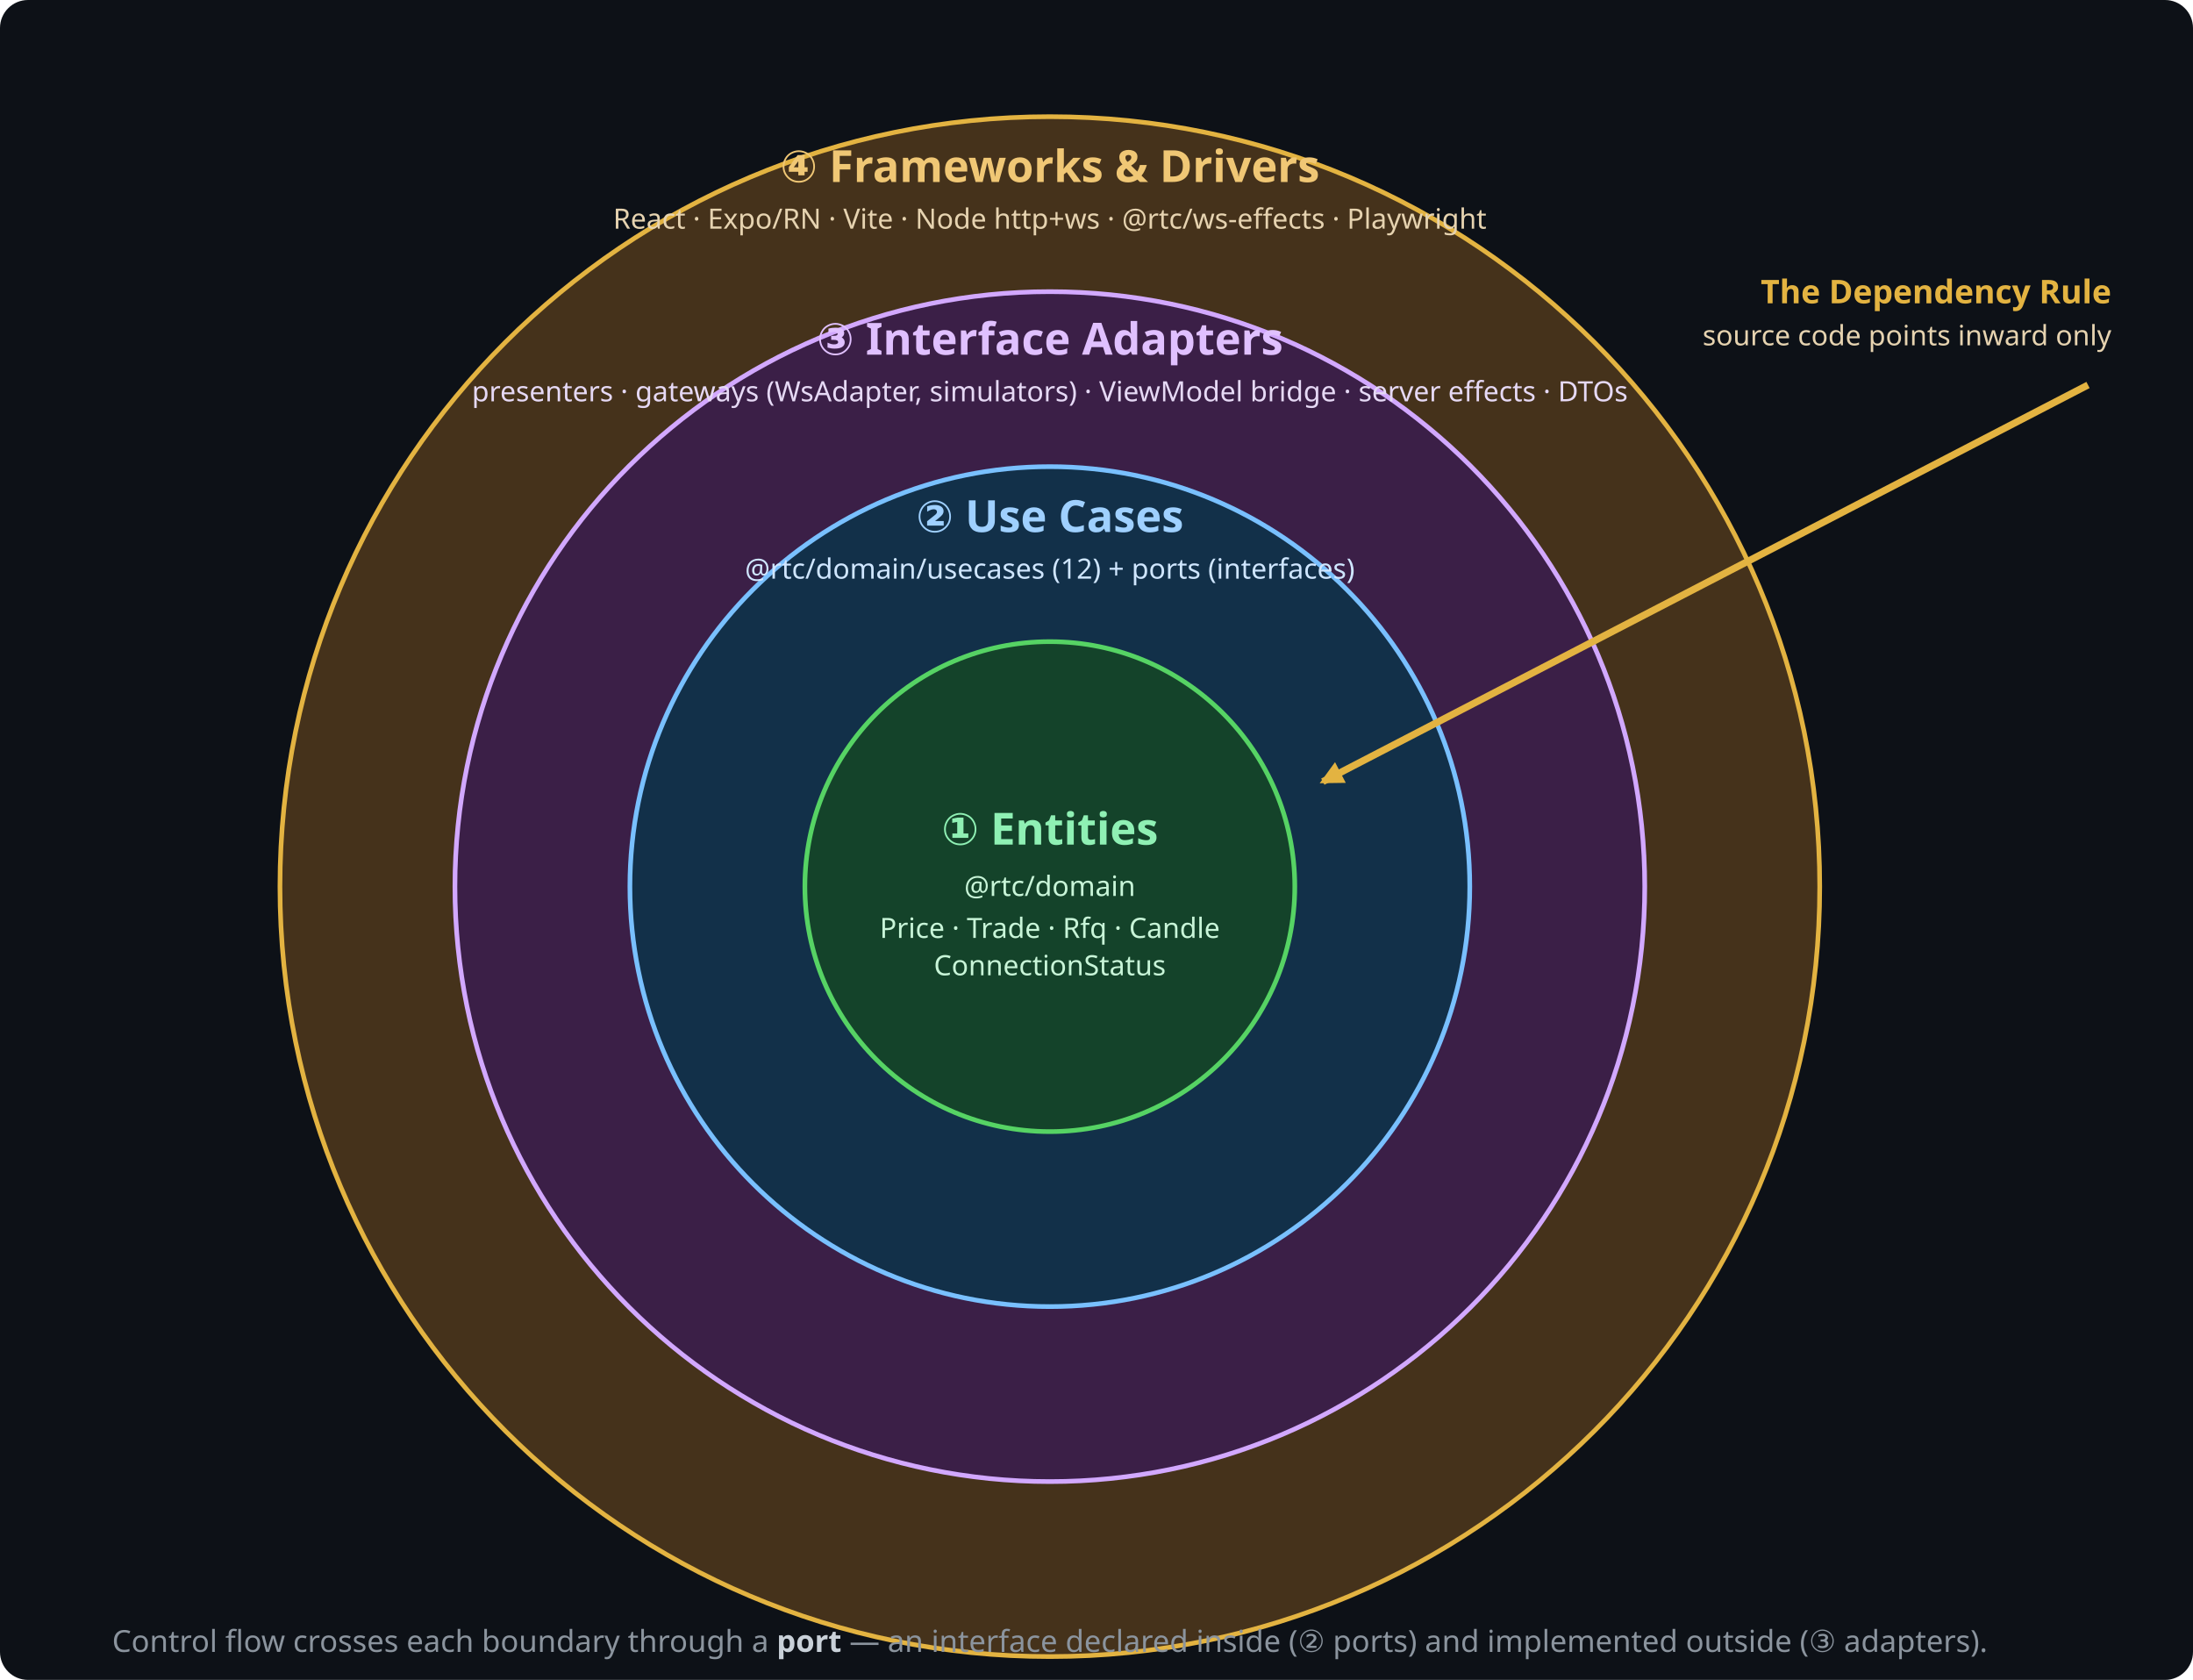
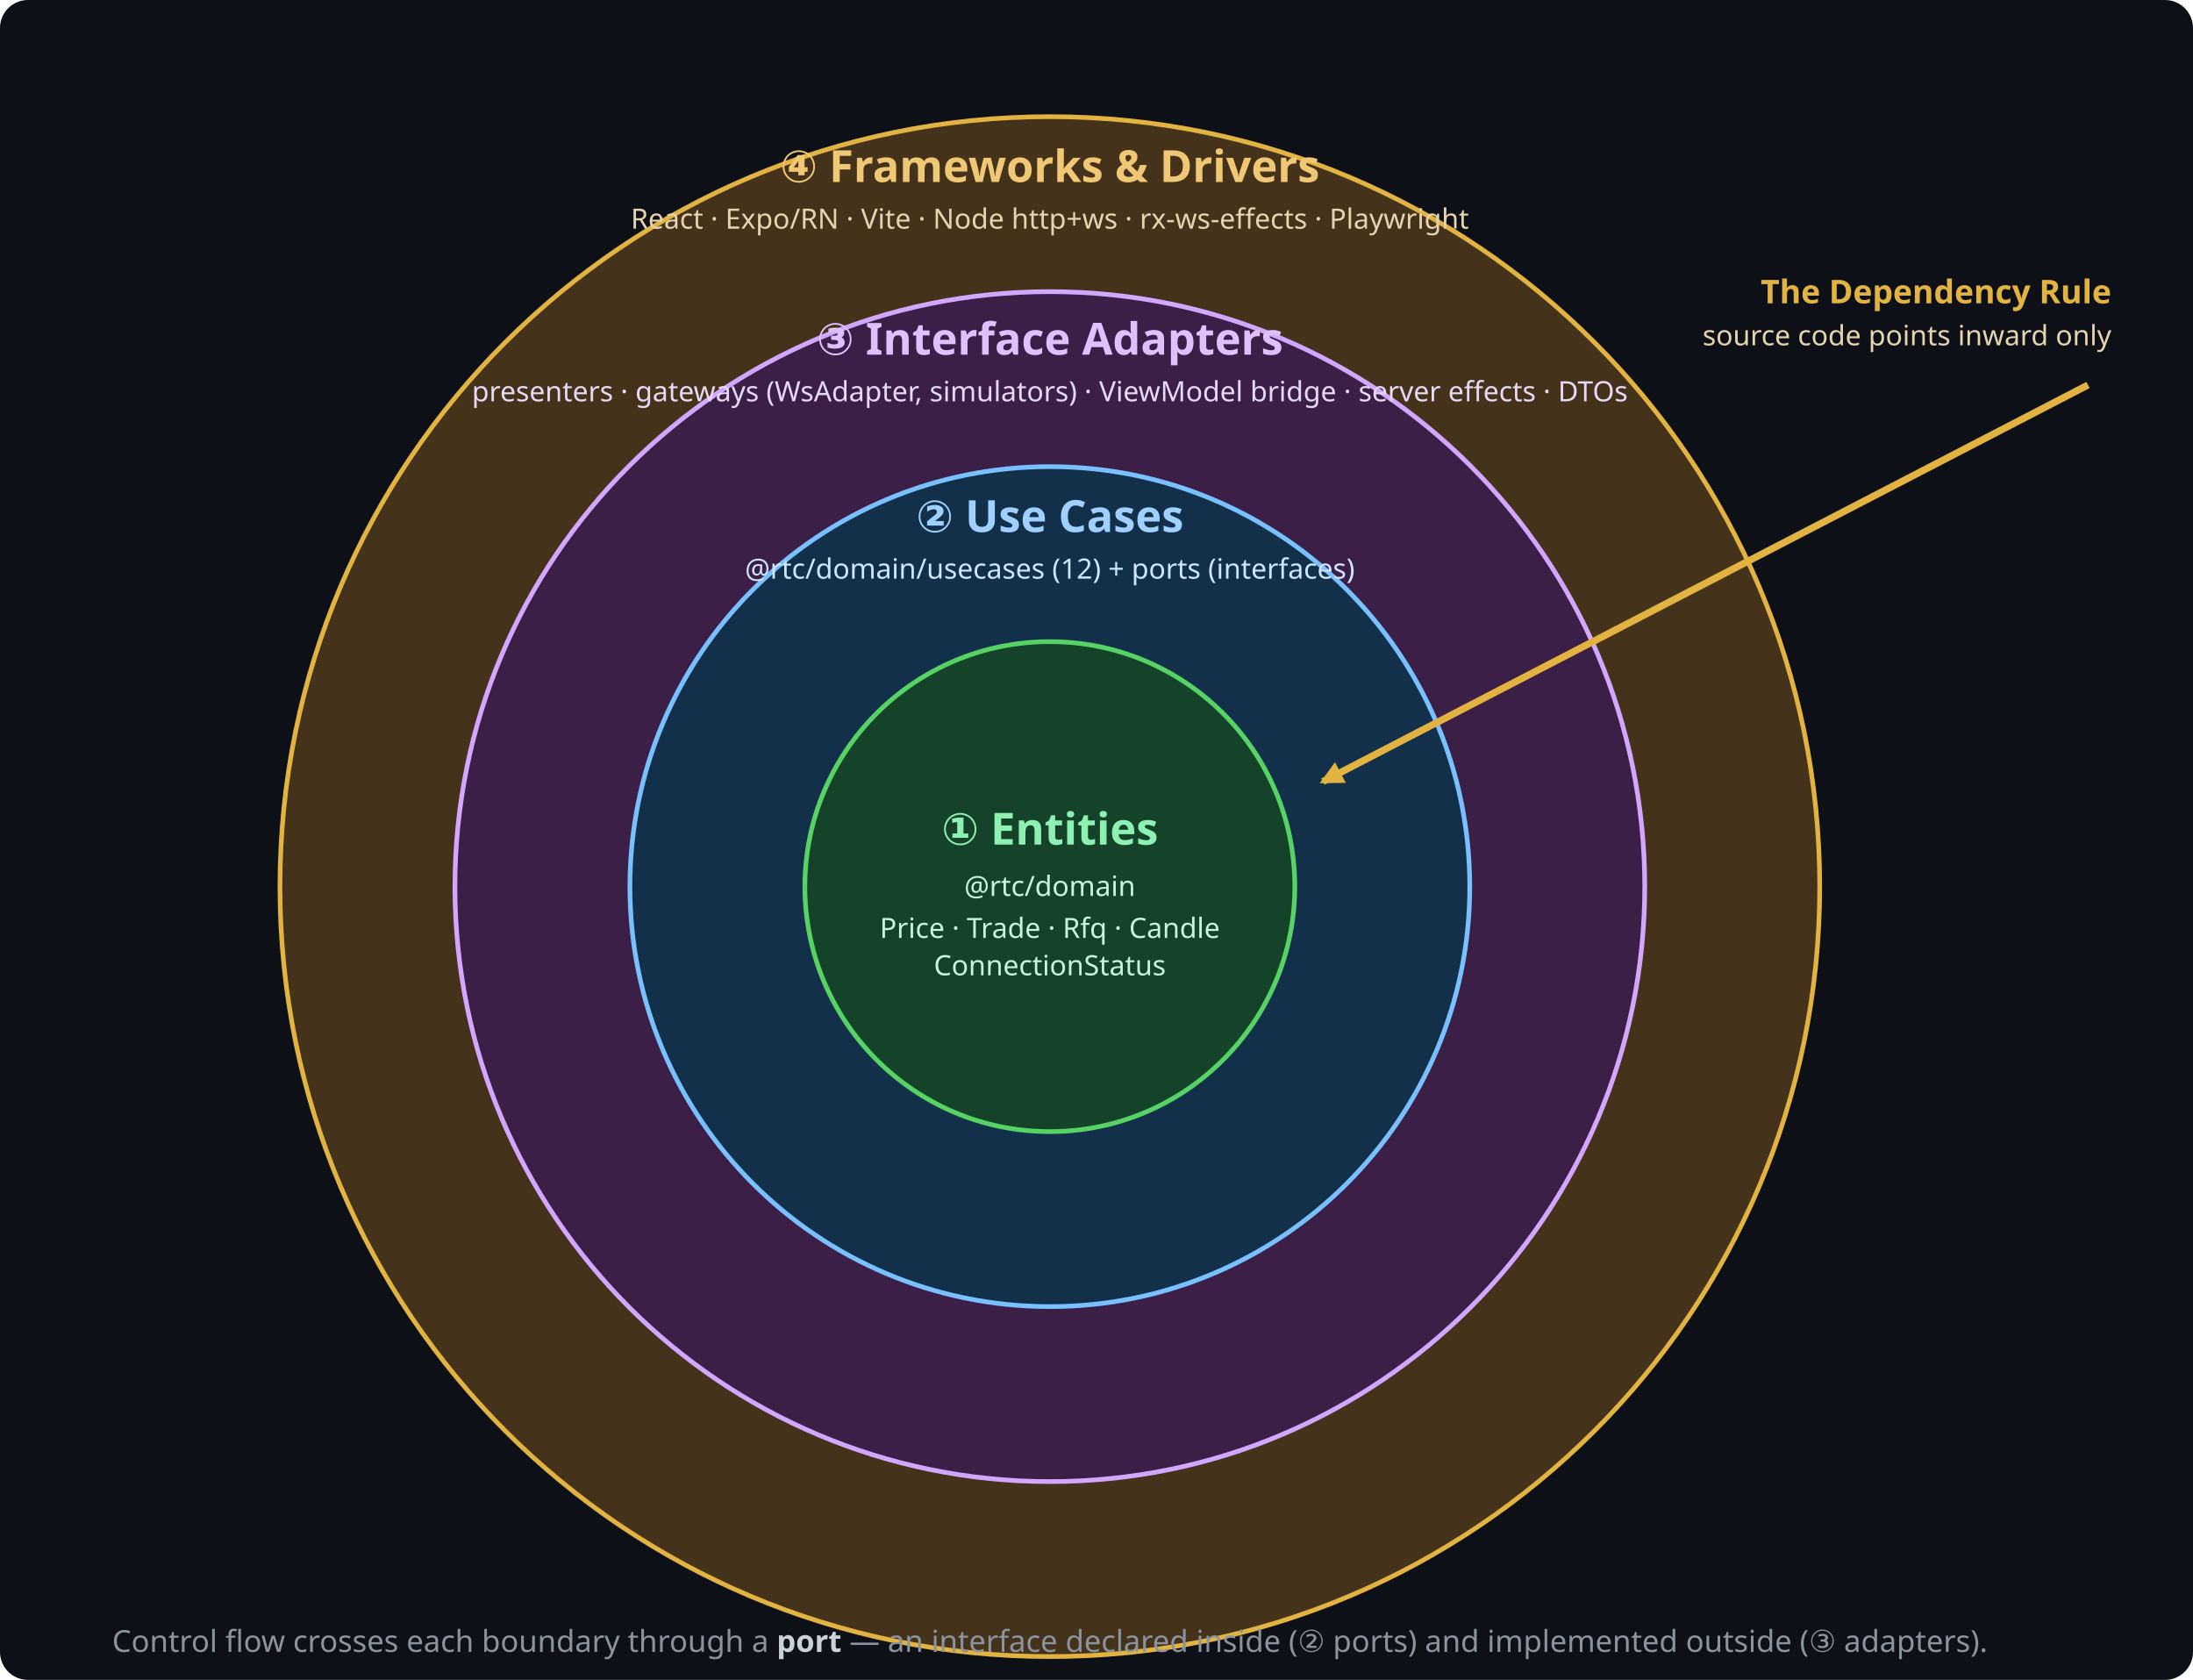
<svg xmlns="http://www.w3.org/2000/svg" viewBox="0 0 940 720" font-family="ui-sans-serif, system-ui, sans-serif">
  <defs>
    <marker id="inwardArrow" markerWidth="12" markerHeight="12" refX="8.5" refY="5" orient="auto" markerUnits="userSpaceOnUse">
      <path d="M0,0 L10,5 L0,10 Z" fill="#e3b341" />
    </marker>
  </defs>
  <rect width="940" height="720" rx="12" fill="#0d1117" />
  <circle cx="450" cy="380" r="330" fill="#45321b" stroke="#e3b341" stroke-width="2" />
  <circle cx="450" cy="380" r="255" fill="#3b1f47" stroke="#d2a8ff" stroke-width="2" />
  <circle cx="450" cy="380" r="180" fill="#123049" stroke="#79c0ff" stroke-width="2" />
  <circle cx="450" cy="380" r="105" fill="#14432a" stroke="#56d364" stroke-width="2" />
  <text x="450" y="78" text-anchor="middle" fill="#f0c775" font-size="19" font-weight="700">④ Frameworks &amp; Drivers</text>
-   <text x="450" y="98" text-anchor="middle" fill="#e6d3b0" font-size="12">React · Expo/RN · Vite · Node http+ws · @rtc/ws-effects · Playwright</text>
+   <text x="450" y="98" text-anchor="middle" fill="#e6d3b0" font-size="12">React · Expo/RN · Vite · Node http+ws · rx-ws-effects · Playwright</text>
  <text x="450" y="152" text-anchor="middle" fill="#e0c0ff" font-size="19" font-weight="700">③ Interface Adapters</text>
  <text x="450" y="172" text-anchor="middle" fill="#e6d9f5" font-size="12">presenters · gateways (WsAdapter, simulators) · ViewModel bridge · server effects · DTOs</text>
  <text x="450" y="228" text-anchor="middle" fill="#9fd0ff" font-size="19" font-weight="700">② Use Cases</text>
  <text x="450" y="248" text-anchor="middle" fill="#cfe6ff" font-size="12">@rtc/domain/usecases (12) + ports (interfaces)</text>
  <text x="450" y="362" text-anchor="middle" fill="#8ff0b4" font-size="19" font-weight="700">① Entities</text>
  <text x="450" y="384" text-anchor="middle" fill="#c8f5d8" font-size="12">@rtc/domain</text>
  <text x="450" y="402" text-anchor="middle" fill="#c8f5d8" font-size="12">Price · Trade · Rfq · Candle</text>
  <text x="450" y="418" text-anchor="middle" fill="#c8f5d8" font-size="12">ConnectionStatus</text>
  <line x1="895" y1="165" x2="567" y2="335" stroke="#e3b341" stroke-width="3" marker-end="url(#inwardArrow)" />
  <text x="905" y="130" text-anchor="end" fill="#e3b341" font-size="14" font-weight="700">The Dependency Rule</text>
  <text x="905" y="148" text-anchor="end" fill="#e6d3b0" font-size="12">source code points inward only</text>
  <text x="450" y="708" text-anchor="middle" fill="#8b949e" font-size="13">Control flow crosses each boundary through a <tspan fill="#c9d1d9" font-weight="700">port</tspan> — an interface declared inside (② ports) and implemented outside (③ adapters).</text>
</svg>
